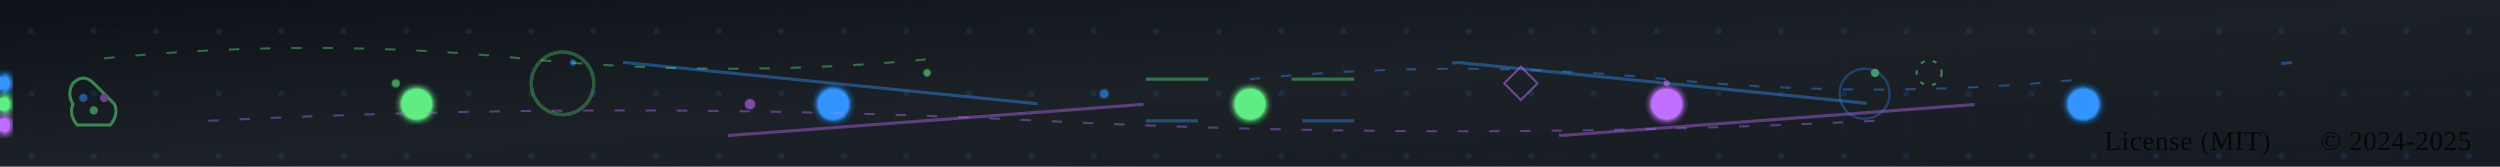
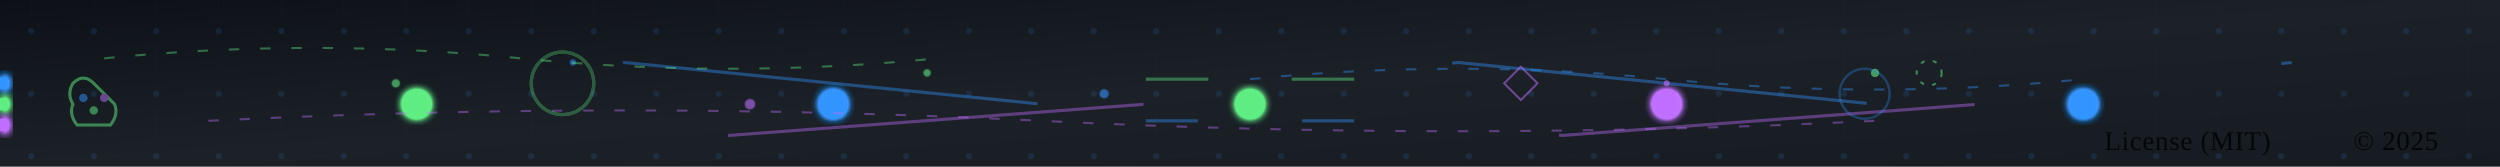
<svg xmlns="http://www.w3.org/2000/svg" width="1200" height="80" viewBox="0 0 1200 80" role="img" aria-label="Neural Network AI Footer">
  <defs>
    <linearGradient id="bgNeural03F" x1="0%" y1="0%" x2="100%" y2="100%">
      <stop offset="0%" style="stop-color:#0d1117;stop-opacity:1">
-         
+ 
      </stop>
      <stop offset="50%" style="stop-color:#1c2128;stop-opacity:1" />
      <stop offset="100%" style="stop-color:#161b22;stop-opacity:1">
-         
+ 
      </stop>
    </linearGradient>
    <radialGradient id="neuronGlow03F" cx="50%" cy="50%" r="50%">
      <stop offset="0%" style="stop-color:#5FED83;stop-opacity:0.9" />
      <stop offset="50%" style="stop-color:#3094FF;stop-opacity:0.5" />
      <stop offset="100%" style="stop-color:#C06EFF;stop-opacity:0" />
    </radialGradient>
    <filter id="neuronGlowFilter03F" x="-50%" y="-50%" width="200%" height="200%">
      <feGaussianBlur stdDeviation="2.5" result="blur" />
      <feColorMatrix in="blur" type="matrix" values="1 0 0 0 0  0 1 0 0 0  0 0 1 0 0  0 0 0 7 0" result="glow" />
      <feMerge>
        <feMergeNode in="glow" />
        <feMergeNode in="SourceGraphic" />
      </feMerge>
    </filter>
    <pattern id="circuitPattern03F" x="0" y="0" width="30" height="30" patternUnits="userSpaceOnUse">
      <path d="M0 15 L8 15 M22 15 L30 15 M15 0 L15 8 M15 22 L15 30" stroke="#30363d" stroke-width="0.5" opacity="0.25" />
      <circle cx="15" cy="15" r="1.5" fill="#3094FF" opacity="0.4" />
    </pattern>
  </defs>
  <style>
    @media (prefers-color-scheme: dark) {
      .text-link { fill: #8b949e; font-family: 'SF Pro Text', -apple-system, BlinkMacSystemFont, 'Segoe UI', 'Roboto', 'Helvetica Neue', Arial, sans-serif; font-weight: 500; }
      .divider { stroke: #30363d; }
    }
    @media (prefers-color-scheme: light) {
      .text-link { fill: #57606a; font-family: 'SF Pro Text', -apple-system, BlinkMacSystemFont, 'Segoe UI', 'Roboto', 'Helvetica Neue', Arial, sans-serif; font-weight: 500; }
      .divider { stroke: #d0d7de; }
    }

    .link { font-size: 13px; letter-spacing: 0.3px; }
-     
-     .neuron-node-f { 
-       animation: neuron-pulse-f 4s cubic-bezier(0.4, 0, 0.2, 1) infinite; 
+ 
+     .neuron-node-f {
+       animation: neuron-pulse-f 4s cubic-bezier(0.4, 0, 0.2, 1) infinite;
      transform-origin: center;
    }
    @keyframes neuron-pulse-f {
      0%, 100% { opacity: 0.3; transform: scale(2.0); }
      50% { opacity: 1; transform: scale(2.8); }
    }
-     
-     .signal-particle-f { 
+ 
+     .signal-particle-f {
      animation: signal-travel-f 3s cubic-bezier(0.4, 0, 0.6, 1) infinite;
      filter: url(#neuronGlowFilter03F);
    }
    @keyframes signal-travel-f {
      0% { opacity: 0; cx: 100; r: 2; }
      20% { opacity: 1; r: 5; }
      80% { opacity: 1; }
      100% { opacity: 0; cx: 1100; r: 2; }
    }
-     
+ 
    .connection-line-f {
      stroke-dasharray: 200;
      stroke-dashoffset: 200;
      animation: connection-draw-f 3s ease-out infinite;
    }
    @keyframes connection-draw-f {
      to { stroke-dashoffset: 0; }
    }

    @media (prefers-reduced-motion: reduce) { * { animation: none !important; } }
-   
+ 
    /* Enhanced particle effects */
    .particle {
      animation: particle-float 4s ease-in-out infinite;
      filter: blur(0.5px);
    }
    @keyframes particle-float {
      0%, 100% { opacity: 0; transform: translateY(0) translateX(0) scale(0); }
      25% { opacity: 0.8; transform: translateY(-20px) translateX(-10px) scale(1.5); }
      50% { opacity: 1; transform: translateY(-40px) translateX(5px) scale(2); }
      75% { opacity: 0.6; transform: translateY(-30px) translateX(15px) scale(1.8); }
    }
-     
+ 
    .particle-2 {
      animation: particle-spin 5s linear infinite;
    }
    @keyframes particle-spin {
      0% { opacity: 0; transform: rotate(0deg) translateX(20px) scale(0); }
      50% { opacity: 1; transform: rotate(180deg) translateX(40px) scale(2); }
      100% { opacity: 0; transform: rotate(360deg) translateX(20px) scale(0); }
    }
-     
+ 
    /* Wave effects */
    .wave-line {
      stroke-dasharray: 5 10;
      animation: wave-flow 3s linear infinite;
    }
    @keyframes wave-flow {
      to { stroke-dashoffset: -100; }
    }
-     
+ 
    /* Glow pulse on text */
    .text-link {
      animation: text-glow 3s ease-in-out infinite;
    }
    @keyframes text-glow {
      0%, 100% { opacity: 0.7; filter: drop-shadow(0 0 0px transparent); }
      50% { opacity: 1; filter: drop-shadow(0 0 8px rgba(95, 237, 131, 0.6)); }
    }
-     
+ 
    /* Rotating elements */
    .rotate-slow {
      animation: rotate-360 20s linear infinite;
      transform-origin: center;
    }
    @keyframes rotate-360 {
      to { transform: rotate(360deg); }
    }
-     
+ 
    /* Shimmer effect */
    .shimmer {
      animation: shimmer-pass 4s ease-in-out infinite;
    }
    @keyframes shimmer-pass {
      0%, 100% { opacity: 0.3; }
      50% { opacity: 1; }
    }
-     
+ 
    /* Ripple effect */
    .ripple {
      animation: ripple-expand 3s ease-out infinite;
      transform-origin: center;
    }
    @keyframes ripple-expand {
      0% { opacity: 1; transform: scale(0.5); }
      100% { opacity: 0; transform: scale(3); }
    }
-     
+ 
    </style>
  <rect width="1200" height="80" fill="url(#bgNeural03F)" />
  <rect width="1200" height="80" fill="url(#circuitPattern03F)" opacity="0.3" />
  <line x1="0" y1="1" x2="1200" y2="1" class="divider" stroke-width="2" />
  <path class="connection-line-f" d="M 100 50 L 300 30 L 500 50 L 700 30 L 900 50 L 1100 30" fill="none" stroke="#3094FF" stroke-width="1.5" opacity="0.4" style="animation-delay: 0s" />
  <path class="connection-line-f" d="M 150 50 L 350 65 L 550 50 L 750 65 L 950 50 L 1050 65" fill="none" stroke="#C06EFF" stroke-width="1.5" opacity="0.4" style="animation-delay: 1s" />
  <g filter="url(#neuronGlowFilter03F)">
    <circle class="neuron-node-f" cx="200" cy="50" r="5" fill="#5FED83" style="animation-delay: 0s" />
    <circle class="neuron-node-f" cx="400" cy="50" r="5" fill="#3094FF" style="animation-delay: 0.7s" />
    <circle class="neuron-node-f" cx="600" cy="50" r="5" fill="#5FED83" style="animation-delay: 1.4s" />
    <circle class="neuron-node-f" cx="800" cy="50" r="5" fill="#C06EFF" style="animation-delay: 2.1s" />
    <circle class="neuron-node-f" cx="1000" cy="50" r="5" fill="#3094FF" style="animation-delay: 2.8s" />
  </g>
  <circle class="signal-particle-f" cy="40" r="3" fill="#3094FF" style="animation-delay: 0s" />
  <circle class="signal-particle-f" cy="50" r="3" fill="#5FED83" style="animation-delay: 1s" />
  <circle class="signal-particle-f" cy="60" r="3" fill="#C06EFF" style="animation-delay: 2s" />
  <g transform="translate(25, 35)" opacity="0.5">
    <path d="M 10 5 Q 15 0, 20 5 T 30 15 Q 32 20, 28 25 L 12 25 Q 8 20, 10 15 Q 7 10, 10 5 Z" fill="none" stroke="#5FED83" stroke-width="1.5" />
    <circle cx="15" cy="12" r="2" fill="#3094FF" />
    <circle cx="25" cy="12" r="2" fill="#C06EFF" />
    <circle cx="20" cy="18" r="2" fill="#5FED83" />
  </g>
  <text x="1050" y="72" text-anchor="middle" class="link text-link" font-size="11px" opacity="0.8">License (MIT)</text>
-   <text x="1150" y="72" text-anchor="middle" class="link text-link" font-size="11px" opacity="0.8">© 2024-2025</text>
+   <text x="1150" y="72" text-anchor="middle" class="link text-link" font-size="11px" opacity="0.8">© 2025</text>
  <g opacity="0.6">
    <circle class="particle" cx="190" cy="40" r="2" fill="#5FED83" style="animation-delay: 0s" />
    <circle class="particle" cx="275" cy="30" r="1.5" fill="#3094FF" style="animation-delay: 0.5s" />
    <circle class="particle" cx="360" cy="50" r="2.5" fill="#C06EFF" style="animation-delay: 1s" />
    <circle class="particle" cx="445" cy="35" r="1.8" fill="#5FED83" style="animation-delay: 1.5s" />
    <circle class="particle" cx="530" cy="45" r="2.2" fill="#3094FF" style="animation-delay: 2s" />
    <circle class="particle-2" cx="800" cy="40" r="1.5" fill="#C06EFF" style="animation-delay: 0.3s" />
    <circle class="particle-2" cx="900" cy="35" r="2" fill="#5FED83" style="animation-delay: 0.8s" />
    <circle class="particle-2" cx="1000" cy="45" r="1.8" fill="#3094FF" style="animation-delay: 1.3s" />
  </g>
  <g opacity="0.4">
    <path class="wave-line" d="M 50 28 Q 150 18, 250 28 T 450 28" stroke="#5FED83" stroke-width="1" fill="none" style="animation-delay: 0s" />
    <path class="wave-line" d="M 600 38 Q 700 28, 800 38 T 1000 38" stroke="#3094FF" stroke-width="1" fill="none" style="animation-delay: 0.7s" />
    <path class="wave-line" d="M 100 58 Q 300 48, 500 58 T 900 58" stroke="#C06EFF" stroke-width="1" fill="none" style="animation-delay: 1.4s" />
  </g>
  <g opacity="0.3">
    <circle class="ripple" cx="270" cy="40" r="15" stroke="#5FED83" stroke-width="1.5" fill="none" style="animation-delay: 0s" />
    <circle class="ripple" cx="270" cy="40" r="15" stroke="#5FED83" stroke-width="1.5" fill="none" style="animation-delay: 1s" />
    <circle class="ripple" cx="270" cy="40" r="15" stroke="#5FED83" stroke-width="1.5" fill="none" style="animation-delay: 2s" />
    <circle class="ripple" cx="895" cy="45" r="12" stroke="#3094FF" stroke-width="1" fill="none" style="animation-delay: 0.5s" />
    <circle class="ripple" cx="895" cy="45" r="12" stroke="#3094FF" stroke-width="1" fill="none" style="animation-delay: 1.5s" />
  </g>
  <g opacity="0.5">
    <g class="rotate-slow" transform="translate(730, 40)">
      <path d="M -8 0 L 0 -8 L 8 0 L 0 8 Z" fill="none" stroke="#C06EFF" stroke-width="1" />
    </g>
    <g class="rotate-slow" transform="translate(926, 35)" style="animation-direction: reverse;">
      <circle cx="0" cy="0" r="6" fill="none" stroke="#5FED83" stroke-width="1" stroke-dasharray="2 4" />
    </g>
  </g>
  <g opacity="0.4">
    <line class="shimmer" x1="550" y1="38" x2="580" y2="38" stroke="#5FED83" stroke-width="1.5" style="animation-delay: 0s" />
    <line class="shimmer" x1="620" y1="38" x2="650" y2="38" stroke="#5FED83" stroke-width="1.5" style="animation-delay: 0.3s" />
    <line class="shimmer" x1="550" y1="58" x2="575" y2="58" stroke="#3094FF" stroke-width="1.5" style="animation-delay: 0.6s" />
    <line class="shimmer" x1="625" y1="58" x2="650" y2="58" stroke="#3094FF" stroke-width="1.5" style="animation-delay: 0.9s" />
  </g>
</svg>
